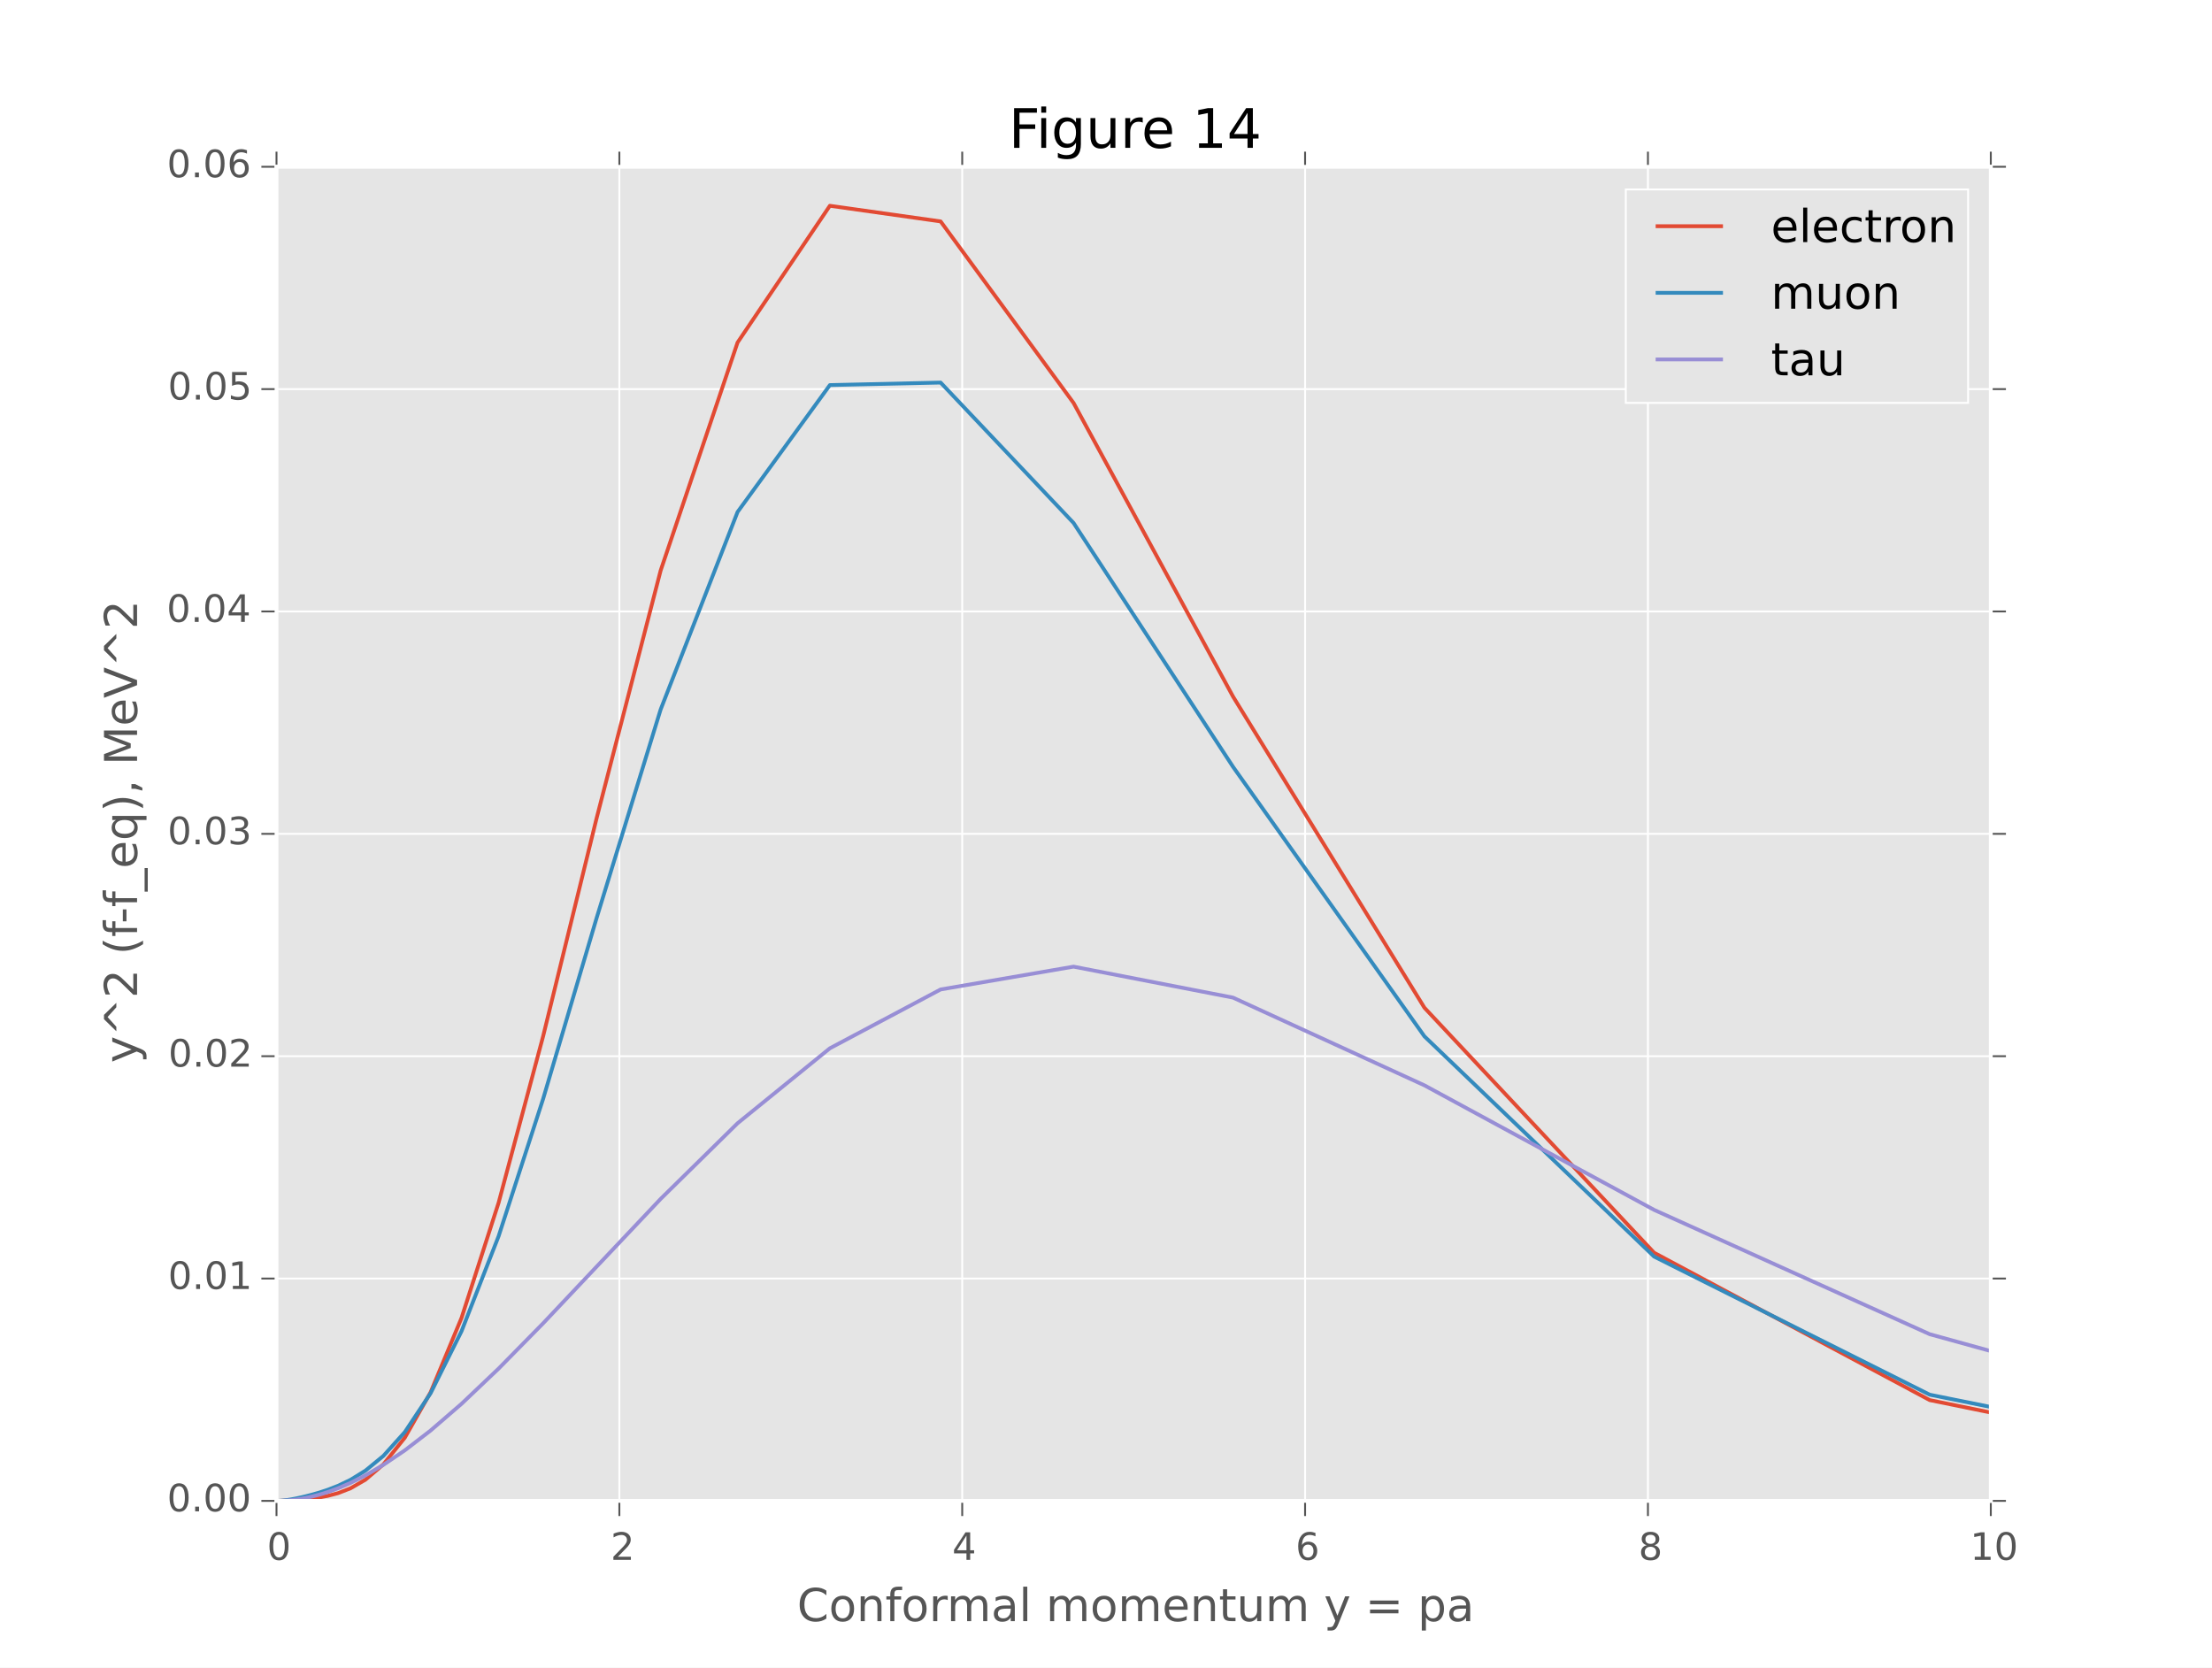
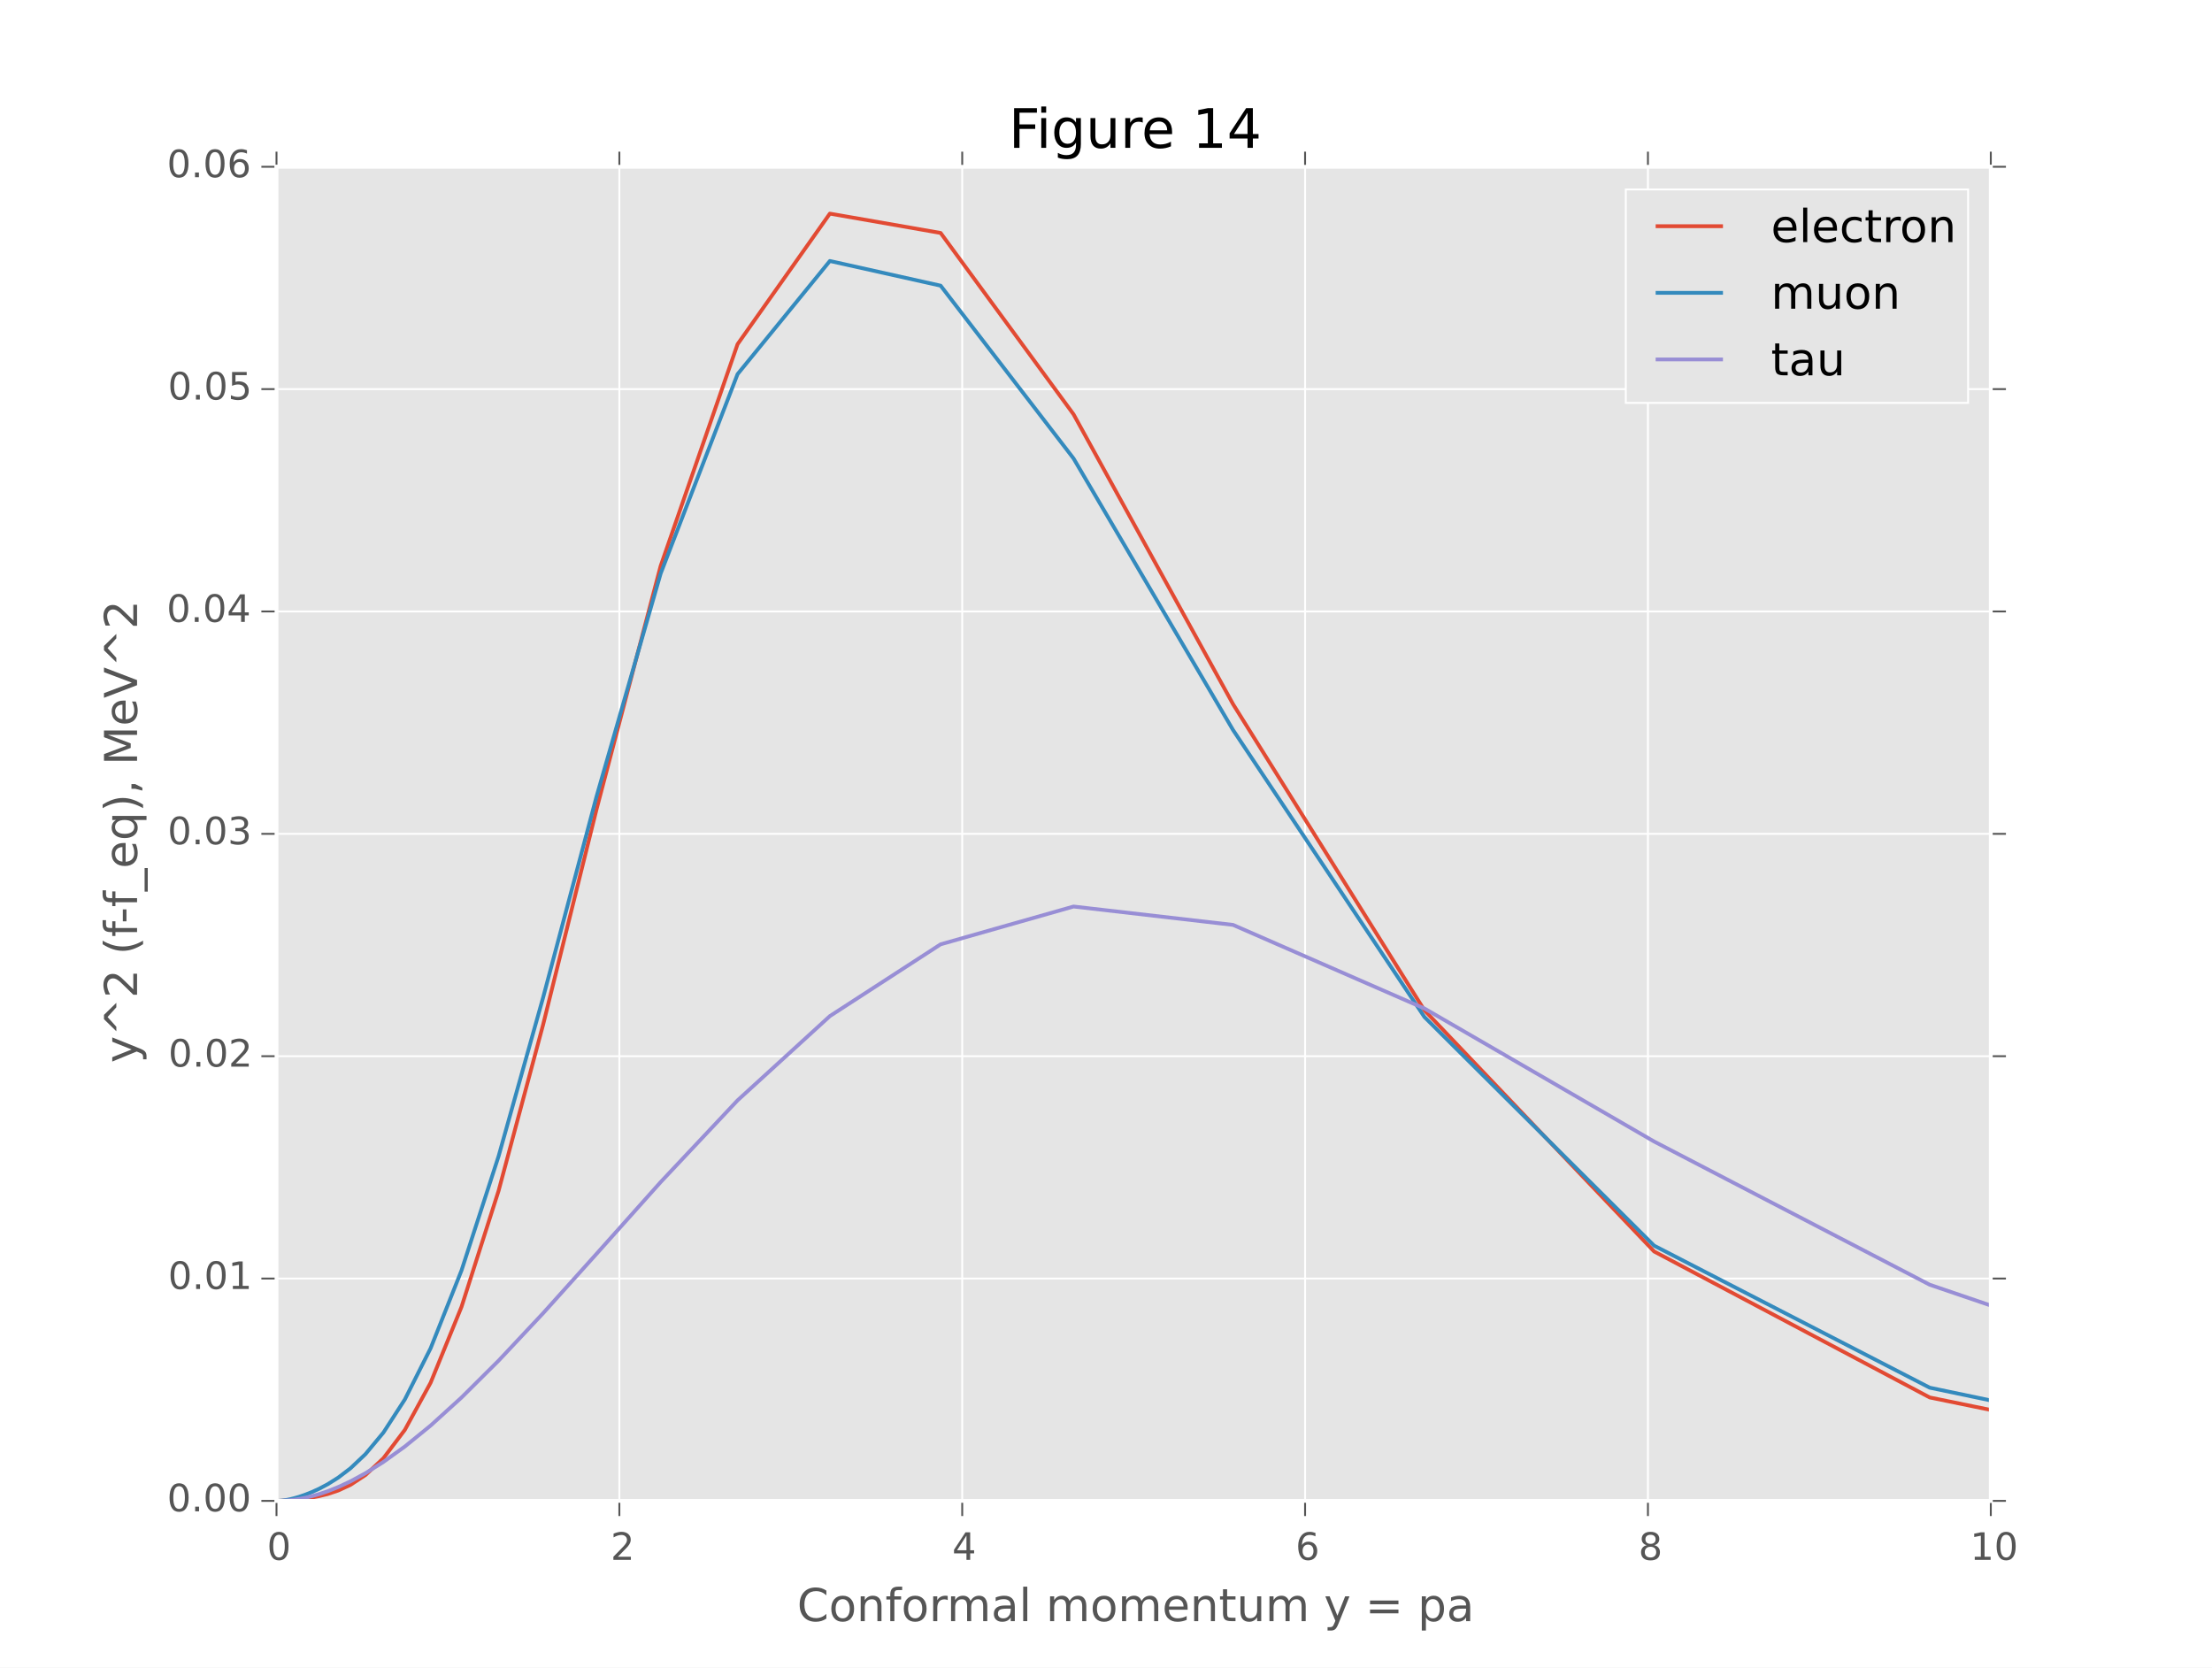
<svg xmlns="http://www.w3.org/2000/svg" xmlns:xlink="http://www.w3.org/1999/xlink" height="441pt" version="1.1" viewBox="0 0 585 441" width="585pt">
  <defs>
    <style type="text/css">
*{stroke-linecap:butt;stroke-linejoin:round;}
  </style>
  </defs>
  <g id="figure_1">
    <g id="patch_1">
      <path d=" M0 441 L585 441 L585 0 L0 0 z " style="fill:#ffffff;" />
    </g>
    <g id="axes_1">
      <g id="patch_2">
        <path d=" M73.125 396.9 L526.5 396.9 L526.5 44.1 L73.125 44.1 z " style="fill:#e5e5e5;" />
      </g>
      <g id="matplotlib.axis_1">
        <g id="xtick_1">
          <g id="line2d_1">
            <path clip-path="url(#p5873ec822d)" d=" M73.125 396.9 L73.125 44.1" style="fill:none;stroke:#ffffff;stroke-linecap:square;stroke-width:0.5;" />
          </g>
          <g id="line2d_2">
            <defs>
              <path d=" M0 0 L0 4" id="m64c3aef5f4" style="stroke:#555555;stroke-width:0.5;" />
            </defs>
            <g>
              <use style="fill:#555555;stroke:#555555;stroke-width:0.5;" x="73.125" xlink:href="#m64c3aef5f4" y="396.9" />
            </g>
          </g>
          <g id="line2d_3">
            <defs>
              <path d=" M0 0 L0 -4" id="m91191bb255" style="stroke:#555555;stroke-width:0.5;" />
            </defs>
            <g>
              <use style="fill:#555555;stroke:#555555;stroke-width:0.5;" x="73.125" xlink:href="#m91191bb255" y="44.1" />
            </g>
          </g>
          <g id="text_1">
            <defs>
              <path d=" M31.781 66.406 Q24.172 66.406 20.328 58.906 Q16.5 51.422 16.5 36.375 Q16.5 21.391 20.328 13.891 Q24.172 6.391 31.781 6.391 Q39.453 6.391 43.281 13.891 Q47.125 21.391 47.125 36.375 Q47.125 51.422 43.281 58.906 Q39.453 66.406 31.781 66.406 M31.781 74.219 Q44.047 74.219 50.516 64.516 Q56.984 54.828 56.984 36.375 Q56.984 17.969 50.516 8.266 Q44.047 -1.422 31.781 -1.422 Q19.531 -1.422 13.062 8.266 Q6.594 17.969 6.594 36.375 Q6.594 54.828 13.062 64.516 Q19.531 74.219 31.781 74.219" id="BitstreamVeraSans-Roman-30" />
            </defs>
            <g style="fill:#555555;" transform="translate(70.60547 412.4984)scale(0.1 -0.1)">
              <use xlink:href="#BitstreamVeraSans-Roman-30" />
            </g>
          </g>
        </g>
        <g id="xtick_2">
          <g id="line2d_4">
            <path clip-path="url(#p5873ec822d)" d=" M163.8 396.9 L163.8 44.1" style="fill:none;stroke:#ffffff;stroke-linecap:square;stroke-width:0.5;" />
          </g>
          <g id="line2d_5">
            <g>
              <use style="fill:#555555;stroke:#555555;stroke-width:0.5;" x="163.8" xlink:href="#m64c3aef5f4" y="396.9" />
            </g>
          </g>
          <g id="line2d_6">
            <g>
              <use style="fill:#555555;stroke:#555555;stroke-width:0.5;" x="163.8" xlink:href="#m91191bb255" y="44.1" />
            </g>
          </g>
          <g id="text_2">
            <defs>
              <path d=" M19.188 8.297 L53.609 8.297 L53.609 0 L7.328 0 L7.328 8.297 Q12.938 14.109 22.625 23.891 Q32.328 33.688 34.812 36.531 Q39.547 41.844 41.422 45.531 Q43.312 49.219 43.312 52.781 Q43.312 58.594 39.234 62.25 Q35.156 65.922 28.609 65.922 Q23.969 65.922 18.812 64.312 Q13.672 62.703 7.812 59.422 L7.812 69.391 Q13.766 71.781 18.938 73 Q24.125 74.219 28.422 74.219 Q39.75 74.219 46.484 68.547 Q53.219 62.891 53.219 53.422 Q53.219 48.922 51.531 44.891 Q49.859 40.875 45.406 35.406 Q44.188 33.984 37.641 27.219 Q31.109 20.453 19.188 8.297" id="BitstreamVeraSans-Roman-32" />
            </defs>
            <g style="fill:#555555;" transform="translate(161.4859 412.4984)scale(0.1 -0.1)">
              <use xlink:href="#BitstreamVeraSans-Roman-32" />
            </g>
          </g>
        </g>
        <g id="xtick_3">
          <g id="line2d_7">
            <path clip-path="url(#p5873ec822d)" d=" M254.475 396.9 L254.475 44.1" style="fill:none;stroke:#ffffff;stroke-linecap:square;stroke-width:0.5;" />
          </g>
          <g id="line2d_8">
            <g>
              <use style="fill:#555555;stroke:#555555;stroke-width:0.5;" x="254.475" xlink:href="#m64c3aef5f4" y="396.9" />
            </g>
          </g>
          <g id="line2d_9">
            <g>
              <use style="fill:#555555;stroke:#555555;stroke-width:0.5;" x="254.475" xlink:href="#m91191bb255" y="44.1" />
            </g>
          </g>
          <g id="text_3">
            <defs>
              <path d=" M37.797 64.312 L12.891 25.391 L37.797 25.391 z  M35.203 72.906 L47.609 72.906 L47.609 25.391 L58.016 25.391 L58.016 17.188 L47.609 17.188 L47.609 0 L37.797 0 L37.797 17.188 L4.891 17.188 L4.891 26.703 z " id="BitstreamVeraSans-Roman-34" />
            </defs>
            <g style="fill:#555555;" transform="translate(251.8187 412.4984)scale(0.1 -0.1)">
              <use xlink:href="#BitstreamVeraSans-Roman-34" />
            </g>
          </g>
        </g>
        <g id="xtick_4">
          <g id="line2d_10">
            <path clip-path="url(#p5873ec822d)" d=" M345.15 396.9 L345.15 44.1" style="fill:none;stroke:#ffffff;stroke-linecap:square;stroke-width:0.5;" />
          </g>
          <g id="line2d_11">
            <g>
              <use style="fill:#555555;stroke:#555555;stroke-width:0.5;" x="345.15" xlink:href="#m64c3aef5f4" y="396.9" />
            </g>
          </g>
          <g id="line2d_12">
            <g>
              <use style="fill:#555555;stroke:#555555;stroke-width:0.5;" x="345.15" xlink:href="#m91191bb255" y="44.1" />
            </g>
          </g>
          <g id="text_4">
            <defs>
              <path d=" M33.016 40.375 Q26.375 40.375 22.484 35.828 Q18.609 31.297 18.609 23.391 Q18.609 15.531 22.484 10.953 Q26.375 6.391 33.016 6.391 Q39.656 6.391 43.531 10.953 Q47.406 15.531 47.406 23.391 Q47.406 31.297 43.531 35.828 Q39.656 40.375 33.016 40.375 M52.594 71.297 L52.594 62.312 Q48.875 64.062 45.094 64.984 Q41.312 65.922 37.594 65.922 Q27.828 65.922 22.672 59.328 Q17.531 52.734 16.797 39.406 Q19.672 43.656 24.016 45.922 Q28.375 48.188 33.594 48.188 Q44.578 48.188 50.953 41.516 Q57.328 34.859 57.328 23.391 Q57.328 12.156 50.688 5.359 Q44.047 -1.422 33.016 -1.422 Q20.359 -1.422 13.672 8.266 Q6.984 17.969 6.984 36.375 Q6.984 53.656 15.188 63.938 Q23.391 74.219 37.203 74.219 Q40.922 74.219 44.703 73.484 Q48.484 72.75 52.594 71.297" id="BitstreamVeraSans-Roman-36" />
            </defs>
            <g style="fill:#555555;" transform="translate(342.6328 412.4984)scale(0.1 -0.1)">
              <use xlink:href="#BitstreamVeraSans-Roman-36" />
            </g>
          </g>
        </g>
        <g id="xtick_5">
          <g id="line2d_13">
            <path clip-path="url(#p5873ec822d)" d=" M435.825 396.9 L435.825 44.1" style="fill:none;stroke:#ffffff;stroke-linecap:square;stroke-width:0.5;" />
          </g>
          <g id="line2d_14">
            <g>
              <use style="fill:#555555;stroke:#555555;stroke-width:0.5;" x="435.825" xlink:href="#m64c3aef5f4" y="396.9" />
            </g>
          </g>
          <g id="line2d_15">
            <g>
              <use style="fill:#555555;stroke:#555555;stroke-width:0.5;" x="435.825" xlink:href="#m91191bb255" y="44.1" />
            </g>
          </g>
          <g id="text_5">
            <defs>
              <path d=" M31.781 34.625 Q24.75 34.625 20.719 30.859 Q16.703 27.094 16.703 20.516 Q16.703 13.922 20.719 10.156 Q24.75 6.391 31.781 6.391 Q38.812 6.391 42.859 10.172 Q46.922 13.969 46.922 20.516 Q46.922 27.094 42.891 30.859 Q38.875 34.625 31.781 34.625 M21.922 38.812 Q15.578 40.375 12.031 44.719 Q8.5 49.078 8.5 55.328 Q8.5 64.062 14.719 69.141 Q20.953 74.219 31.781 74.219 Q42.672 74.219 48.875 69.141 Q55.078 64.062 55.078 55.328 Q55.078 49.078 51.531 44.719 Q48 40.375 41.703 38.812 Q48.828 37.156 52.797 32.312 Q56.781 27.484 56.781 20.516 Q56.781 9.906 50.312 4.234 Q43.844 -1.422 31.781 -1.422 Q19.734 -1.422 13.25 4.234 Q6.781 9.906 6.781 20.516 Q6.781 27.484 10.781 32.312 Q14.797 37.156 21.922 38.812 M18.312 54.391 Q18.312 48.734 21.844 45.562 Q25.391 42.391 31.781 42.391 Q38.141 42.391 41.719 45.562 Q45.312 48.734 45.312 54.391 Q45.312 60.062 41.719 63.234 Q38.141 66.406 31.781 66.406 Q25.391 66.406 21.844 63.234 Q18.312 60.062 18.312 54.391" id="BitstreamVeraSans-Roman-38" />
            </defs>
            <g style="fill:#555555;" transform="translate(433.325 412.4984)scale(0.1 -0.1)">
              <use xlink:href="#BitstreamVeraSans-Roman-38" />
            </g>
          </g>
        </g>
        <g id="xtick_6">
          <g id="line2d_16">
            <path clip-path="url(#p5873ec822d)" d=" M526.5 396.9 L526.5 44.1" style="fill:none;stroke:#ffffff;stroke-linecap:square;stroke-width:0.5;" />
          </g>
          <g id="line2d_17">
            <g>
              <use style="fill:#555555;stroke:#555555;stroke-width:0.5;" x="526.5" xlink:href="#m64c3aef5f4" y="396.9" />
            </g>
          </g>
          <g id="line2d_18">
            <g>
              <use style="fill:#555555;stroke:#555555;stroke-width:0.5;" x="526.5" xlink:href="#m91191bb255" y="44.1" />
            </g>
          </g>
          <g id="text_6">
            <defs>
              <path d=" M12.406 8.297 L28.516 8.297 L28.516 63.922 L10.984 60.406 L10.984 69.391 L28.422 72.906 L38.281 72.906 L38.281 8.297 L54.391 8.297 L54.391 0 L12.406 0 z " id="BitstreamVeraSans-Roman-31" />
            </defs>
            <g style="fill:#555555;" transform="translate(521.0187 412.4984)scale(0.1 -0.1)">
              <use xlink:href="#BitstreamVeraSans-Roman-31" />
              <use x="63.623" xlink:href="#BitstreamVeraSans-Roman-30" />
            </g>
          </g>
        </g>
        <g id="text_7">
          <defs>
            <path id="BitstreamVeraSans-Roman-20" />
            <path d=" M8.5 21.578 L8.5 54.688 L17.484 54.688 L17.484 21.922 Q17.484 14.156 20.5 10.266 Q23.531 6.391 29.594 6.391 Q36.859 6.391 41.078 11.031 Q45.312 15.672 45.312 23.688 L45.312 54.688 L54.297 54.688 L54.297 0 L45.312 0 L45.312 8.406 Q42.047 3.422 37.719 1 Q33.406 -1.422 27.688 -1.422 Q18.266 -1.422 13.375 4.438 Q8.5 10.297 8.5 21.578" id="BitstreamVeraSans-Roman-75" />
            <path d=" M54.891 33.016 L54.891 0 L45.906 0 L45.906 32.719 Q45.906 40.484 42.875 44.328 Q39.844 48.188 33.797 48.188 Q26.516 48.188 22.312 43.547 Q18.109 38.922 18.109 30.906 L18.109 0 L9.078 0 L9.078 54.688 L18.109 54.688 L18.109 46.188 Q21.344 51.125 25.703 53.562 Q30.078 56 35.797 56 Q45.219 56 50.047 50.172 Q54.891 44.344 54.891 33.016" id="BitstreamVeraSans-Roman-6e" />
            <path d=" M52 44.188 Q55.375 50.25 60.062 53.125 Q64.75 56 71.094 56 Q79.641 56 84.281 50.016 Q88.922 44.047 88.922 33.016 L88.922 0 L79.891 0 L79.891 32.719 Q79.891 40.578 77.094 44.375 Q74.312 48.188 68.609 48.188 Q61.625 48.188 57.562 43.547 Q53.516 38.922 53.516 30.906 L53.516 0 L44.484 0 L44.484 32.719 Q44.484 40.625 41.703 44.406 Q38.922 48.188 33.109 48.188 Q26.219 48.188 22.156 43.531 Q18.109 38.875 18.109 30.906 L18.109 0 L9.078 0 L9.078 54.688 L18.109 54.688 L18.109 46.188 Q21.188 51.219 25.484 53.609 Q29.781 56 35.688 56 Q41.656 56 45.828 52.969 Q50 49.953 52 44.188" id="BitstreamVeraSans-Roman-6d" />
            <path d=" M30.609 48.391 Q23.391 48.391 19.188 42.75 Q14.984 37.109 14.984 27.297 Q14.984 17.484 19.156 11.844 Q23.344 6.203 30.609 6.203 Q37.797 6.203 41.984 11.859 Q46.188 17.531 46.188 27.297 Q46.188 37.016 41.984 42.703 Q37.797 48.391 30.609 48.391 M30.609 56 Q42.328 56 49.016 48.375 Q55.719 40.766 55.719 27.297 Q55.719 13.875 49.016 6.219 Q42.328 -1.422 30.609 -1.422 Q18.844 -1.422 12.172 6.219 Q5.516 13.875 5.516 27.297 Q5.516 40.766 12.172 48.375 Q18.844 56 30.609 56" id="BitstreamVeraSans-Roman-6f" />
            <path d=" M9.422 75.984 L18.406 75.984 L18.406 0 L9.422 0 z " id="BitstreamVeraSans-Roman-6c" />
            <path d=" M64.406 67.281 L64.406 56.891 Q59.422 61.531 53.781 63.812 Q48.141 66.109 41.797 66.109 Q29.297 66.109 22.656 58.469 Q16.016 50.828 16.016 36.375 Q16.016 21.969 22.656 14.328 Q29.297 6.688 41.797 6.688 Q48.141 6.688 53.781 8.984 Q59.422 11.281 64.406 15.922 L64.406 5.609 Q59.234 2.094 53.438 0.328 Q47.656 -1.422 41.219 -1.422 Q24.656 -1.422 15.125 8.703 Q5.609 18.844 5.609 36.375 Q5.609 53.953 15.125 64.078 Q24.656 74.219 41.219 74.219 Q47.75 74.219 53.531 72.484 Q59.328 70.75 64.406 67.281" id="BitstreamVeraSans-Roman-43" />
            <path d=" M10.594 45.406 L73.188 45.406 L73.188 37.203 L10.594 37.203 z  M10.594 25.484 L73.188 25.484 L73.188 17.188 L10.594 17.188 z " id="BitstreamVeraSans-Roman-3d" />
            <path d=" M32.172 -5.078 Q28.375 -14.844 24.75 -17.812 Q21.141 -20.797 15.094 -20.797 L7.906 -20.797 L7.906 -13.281 L13.188 -13.281 Q16.891 -13.281 18.938 -11.516 Q21 -9.766 23.484 -3.219 L25.094 0.875 L2.984 54.688 L12.5 54.688 L29.594 11.922 L46.688 54.688 L56.203 54.688 z " id="BitstreamVeraSans-Roman-79" />
            <path d=" M56.203 29.594 L56.203 25.203 L14.891 25.203 Q15.484 15.922 20.484 11.062 Q25.484 6.203 34.422 6.203 Q39.594 6.203 44.453 7.469 Q49.312 8.734 54.109 11.281 L54.109 2.781 Q49.266 0.734 44.188 -0.344 Q39.109 -1.422 33.891 -1.422 Q20.797 -1.422 13.156 6.188 Q5.516 13.812 5.516 26.812 Q5.516 40.234 12.766 48.109 Q20.016 56 32.328 56 Q43.359 56 49.781 48.891 Q56.203 41.797 56.203 29.594 M47.219 32.234 Q47.125 39.594 43.094 43.984 Q39.062 48.391 32.422 48.391 Q24.906 48.391 20.391 44.141 Q15.875 39.891 15.188 32.172 z " id="BitstreamVeraSans-Roman-65" />
            <path d=" M34.281 27.484 Q23.391 27.484 19.188 25 Q14.984 22.516 14.984 16.5 Q14.984 11.719 18.141 8.906 Q21.297 6.109 26.703 6.109 Q34.188 6.109 38.703 11.406 Q43.219 16.703 43.219 25.484 L43.219 27.484 z  M52.203 31.203 L52.203 0 L43.219 0 L43.219 8.297 Q40.141 3.328 35.547 0.953 Q30.953 -1.422 24.312 -1.422 Q15.922 -1.422 10.953 3.297 Q6 8.016 6 15.922 Q6 25.141 12.172 29.828 Q18.359 34.516 30.609 34.516 L43.219 34.516 L43.219 35.406 Q43.219 41.609 39.141 45 Q35.062 48.391 27.688 48.391 Q23 48.391 18.547 47.266 Q14.109 46.141 10.016 43.891 L10.016 52.203 Q14.938 54.109 19.578 55.047 Q24.219 56 28.609 56 Q40.484 56 46.344 49.844 Q52.203 43.703 52.203 31.203" id="BitstreamVeraSans-Roman-61" />
            <path d=" M37.109 75.984 L37.109 68.5 L28.516 68.5 Q23.688 68.5 21.797 66.547 Q19.922 64.594 19.922 59.516 L19.922 54.688 L34.719 54.688 L34.719 47.703 L19.922 47.703 L19.922 0 L10.891 0 L10.891 47.703 L2.297 47.703 L2.297 54.688 L10.891 54.688 L10.891 58.5 Q10.891 67.625 15.141 71.797 Q19.391 75.984 28.609 75.984 z " id="BitstreamVeraSans-Roman-66" />
            <path d=" M41.109 46.297 Q39.594 47.172 37.812 47.578 Q36.031 48 33.891 48 Q26.266 48 22.188 43.047 Q18.109 38.094 18.109 28.812 L18.109 0 L9.078 0 L9.078 54.688 L18.109 54.688 L18.109 46.188 Q20.953 51.172 25.484 53.578 Q30.031 56 36.531 56 Q37.453 56 38.578 55.875 Q39.703 55.766 41.062 55.516 z " id="BitstreamVeraSans-Roman-72" />
            <path d=" M18.312 70.219 L18.312 54.688 L36.812 54.688 L36.812 47.703 L18.312 47.703 L18.312 18.016 Q18.312 11.328 20.141 9.422 Q21.969 7.516 27.594 7.516 L36.812 7.516 L36.812 0 L27.594 0 Q17.188 0 13.234 3.875 Q9.281 7.766 9.281 18.016 L9.281 47.703 L2.688 47.703 L2.688 54.688 L9.281 54.688 L9.281 70.219 z " id="BitstreamVeraSans-Roman-74" />
            <path d=" M18.109 8.203 L18.109 -20.797 L9.078 -20.797 L9.078 54.688 L18.109 54.688 L18.109 46.391 Q20.953 51.266 25.266 53.625 Q29.594 56 35.594 56 Q45.562 56 51.781 48.094 Q58.016 40.188 58.016 27.297 Q58.016 14.406 51.781 6.484 Q45.562 -1.422 35.594 -1.422 Q29.594 -1.422 25.266 0.953 Q20.953 3.328 18.109 8.203 M48.688 27.297 Q48.688 37.203 44.609 42.844 Q40.531 48.484 33.406 48.484 Q26.266 48.484 22.188 42.844 Q18.109 37.203 18.109 27.297 Q18.109 17.391 22.188 11.75 Q26.266 6.109 33.406 6.109 Q40.531 6.109 44.609 11.75 Q48.688 17.391 48.688 27.297" id="BitstreamVeraSans-Roman-70" />
          </defs>
          <g style="fill:#555555;" transform="translate(210.8147 428.6963)scale(0.12 -0.12)">
            <use xlink:href="#BitstreamVeraSans-Roman-43" />
            <use x="69.824" xlink:href="#BitstreamVeraSans-Roman-6f" />
            <use x="131.006" xlink:href="#BitstreamVeraSans-Roman-6e" />
            <use x="194.385" xlink:href="#BitstreamVeraSans-Roman-66" />
            <use x="229.59" xlink:href="#BitstreamVeraSans-Roman-6f" />
            <use x="290.771" xlink:href="#BitstreamVeraSans-Roman-72" />
            <use x="330.135" xlink:href="#BitstreamVeraSans-Roman-6d" />
            <use x="427.547" xlink:href="#BitstreamVeraSans-Roman-61" />
            <use x="488.826" xlink:href="#BitstreamVeraSans-Roman-6c" />
            <use x="516.609" xlink:href="#BitstreamVeraSans-Roman-20" />
            <use x="548.396" xlink:href="#BitstreamVeraSans-Roman-6d" />
            <use x="645.809" xlink:href="#BitstreamVeraSans-Roman-6f" />
            <use x="706.99" xlink:href="#BitstreamVeraSans-Roman-6d" />
            <use x="804.402" xlink:href="#BitstreamVeraSans-Roman-65" />
            <use x="865.926" xlink:href="#BitstreamVeraSans-Roman-6e" />
            <use x="929.305" xlink:href="#BitstreamVeraSans-Roman-74" />
            <use x="968.514" xlink:href="#BitstreamVeraSans-Roman-75" />
            <use x="1031.893" xlink:href="#BitstreamVeraSans-Roman-6d" />
            <use x="1129.305" xlink:href="#BitstreamVeraSans-Roman-20" />
            <use x="1161.092" xlink:href="#BitstreamVeraSans-Roman-79" />
            <use x="1220.271" xlink:href="#BitstreamVeraSans-Roman-20" />
            <use x="1252.059" xlink:href="#BitstreamVeraSans-Roman-3d" />
            <use x="1335.848" xlink:href="#BitstreamVeraSans-Roman-20" />
            <use x="1367.635" xlink:href="#BitstreamVeraSans-Roman-70" />
            <use x="1431.111" xlink:href="#BitstreamVeraSans-Roman-61" />
          </g>
        </g>
      </g>
      <g id="matplotlib.axis_2">
        <g id="ytick_1">
          <g id="line2d_19">
            <path clip-path="url(#p5873ec822d)" d=" M73.125 396.9 L526.5 396.9" style="fill:none;stroke:#ffffff;stroke-linecap:square;stroke-width:0.5;" />
          </g>
          <g id="line2d_20">
            <defs>
              <path d=" M0 0 L-4 0" id="mf591f037a3" style="stroke:#555555;stroke-width:0.5;" />
            </defs>
            <g>
              <use style="fill:#555555;stroke:#555555;stroke-width:0.5;" x="73.125" xlink:href="#mf591f037a3" y="396.9" />
            </g>
          </g>
          <g id="line2d_21">
            <defs>
              <path d=" M0 0 L4 0" id="m9430d3eee0" style="stroke:#555555;stroke-width:0.5;" />
            </defs>
            <g>
              <use style="fill:#555555;stroke:#555555;stroke-width:0.5;" x="526.5" xlink:href="#m9430d3eee0" y="396.9" />
            </g>
          </g>
          <g id="text_8">
            <defs>
              <path d=" M10.688 12.406 L21 12.406 L21 0 L10.688 0 z " id="BitstreamVeraSans-Roman-2e" />
            </defs>
            <g style="fill:#555555;" transform="translate(44.18281 399.6594)scale(0.1 -0.1)">
              <use xlink:href="#BitstreamVeraSans-Roman-30" />
              <use x="63.623" xlink:href="#BitstreamVeraSans-Roman-2e" />
              <use x="95.41" xlink:href="#BitstreamVeraSans-Roman-30" />
              <use x="159.033" xlink:href="#BitstreamVeraSans-Roman-30" />
            </g>
          </g>
        </g>
        <g id="ytick_2">
          <g id="line2d_22">
            <path clip-path="url(#p5873ec822d)" d=" M73.125 338.1 L526.5 338.1" style="fill:none;stroke:#ffffff;stroke-linecap:square;stroke-width:0.5;" />
          </g>
          <g id="line2d_23">
            <g>
              <use style="fill:#555555;stroke:#555555;stroke-width:0.5;" x="73.125" xlink:href="#mf591f037a3" y="338.1" />
            </g>
          </g>
          <g id="line2d_24">
            <g>
              <use style="fill:#555555;stroke:#555555;stroke-width:0.5;" x="526.5" xlink:href="#m9430d3eee0" y="338.1" />
            </g>
          </g>
          <g id="text_9">
            <g style="fill:#555555;" transform="translate(44.44219 340.8594)scale(0.1 -0.1)">
              <use xlink:href="#BitstreamVeraSans-Roman-30" />
              <use x="63.623" xlink:href="#BitstreamVeraSans-Roman-2e" />
              <use x="95.41" xlink:href="#BitstreamVeraSans-Roman-30" />
              <use x="159.033" xlink:href="#BitstreamVeraSans-Roman-31" />
            </g>
          </g>
        </g>
        <g id="ytick_3">
          <g id="line2d_25">
            <path clip-path="url(#p5873ec822d)" d=" M73.125 279.3 L526.5 279.3" style="fill:none;stroke:#ffffff;stroke-linecap:square;stroke-width:0.5;" />
          </g>
          <g id="line2d_26">
            <g>
              <use style="fill:#555555;stroke:#555555;stroke-width:0.5;" x="73.125" xlink:href="#mf591f037a3" y="279.3" />
            </g>
          </g>
          <g id="line2d_27">
            <g>
              <use style="fill:#555555;stroke:#555555;stroke-width:0.5;" x="526.5" xlink:href="#m9430d3eee0" y="279.3" />
            </g>
          </g>
          <g id="text_10">
            <g style="fill:#555555;" transform="translate(44.52031 282.0594)scale(0.1 -0.1)">
              <use xlink:href="#BitstreamVeraSans-Roman-30" />
              <use x="63.623" xlink:href="#BitstreamVeraSans-Roman-2e" />
              <use x="95.41" xlink:href="#BitstreamVeraSans-Roman-30" />
              <use x="159.033" xlink:href="#BitstreamVeraSans-Roman-32" />
            </g>
          </g>
        </g>
        <g id="ytick_4">
          <g id="line2d_28">
            <path clip-path="url(#p5873ec822d)" d=" M73.125 220.5 L526.5 220.5" style="fill:none;stroke:#ffffff;stroke-linecap:square;stroke-width:0.5;" />
          </g>
          <g id="line2d_29">
            <g>
              <use style="fill:#555555;stroke:#555555;stroke-width:0.5;" x="73.125" xlink:href="#mf591f037a3" y="220.5" />
            </g>
          </g>
          <g id="line2d_30">
            <g>
              <use style="fill:#555555;stroke:#555555;stroke-width:0.5;" x="526.5" xlink:href="#m9430d3eee0" y="220.5" />
            </g>
          </g>
          <g id="text_11">
            <defs>
              <path d=" M40.578 39.312 Q47.656 37.797 51.625 33 Q55.609 28.219 55.609 21.188 Q55.609 10.406 48.188 4.484 Q40.766 -1.422 27.094 -1.422 Q22.516 -1.422 17.656 -0.516 Q12.797 0.391 7.625 2.203 L7.625 11.719 Q11.719 9.328 16.594 8.109 Q21.484 6.891 26.812 6.891 Q36.078 6.891 40.938 10.547 Q45.797 14.203 45.797 21.188 Q45.797 27.641 41.281 31.266 Q36.766 34.906 28.719 34.906 L20.219 34.906 L20.219 43.016 L29.109 43.016 Q36.375 43.016 40.234 45.922 Q44.094 48.828 44.094 54.297 Q44.094 59.906 40.109 62.906 Q36.141 65.922 28.719 65.922 Q24.656 65.922 20.016 65.031 Q15.375 64.156 9.812 62.312 L9.812 71.094 Q15.438 72.656 20.344 73.438 Q25.25 74.219 29.594 74.219 Q40.828 74.219 47.359 69.109 Q53.906 64.016 53.906 55.328 Q53.906 49.266 50.438 45.094 Q46.969 40.922 40.578 39.312" id="BitstreamVeraSans-Roman-33" />
            </defs>
            <g style="fill:#555555;" transform="translate(44.32031 223.2594)scale(0.1 -0.1)">
              <use xlink:href="#BitstreamVeraSans-Roman-30" />
              <use x="63.623" xlink:href="#BitstreamVeraSans-Roman-2e" />
              <use x="95.41" xlink:href="#BitstreamVeraSans-Roman-30" />
              <use x="159.033" xlink:href="#BitstreamVeraSans-Roman-33" />
            </g>
          </g>
        </g>
        <g id="ytick_5">
          <g id="line2d_31">
            <path clip-path="url(#p5873ec822d)" d=" M73.125 161.7 L526.5 161.7" style="fill:none;stroke:#ffffff;stroke-linecap:square;stroke-width:0.5;" />
          </g>
          <g id="line2d_32">
            <g>
              <use style="fill:#555555;stroke:#555555;stroke-width:0.5;" x="73.125" xlink:href="#mf591f037a3" y="161.7" />
            </g>
          </g>
          <g id="line2d_33">
            <g>
              <use style="fill:#555555;stroke:#555555;stroke-width:0.5;" x="526.5" xlink:href="#m9430d3eee0" y="161.7" />
            </g>
          </g>
          <g id="text_12">
            <g style="fill:#555555;" transform="translate(44.07969 164.4594)scale(0.1 -0.1)">
              <use xlink:href="#BitstreamVeraSans-Roman-30" />
              <use x="63.623" xlink:href="#BitstreamVeraSans-Roman-2e" />
              <use x="95.41" xlink:href="#BitstreamVeraSans-Roman-30" />
              <use x="159.033" xlink:href="#BitstreamVeraSans-Roman-34" />
            </g>
          </g>
        </g>
        <g id="ytick_6">
          <g id="line2d_34">
            <path clip-path="url(#p5873ec822d)" d=" M73.125 102.9 L526.5 102.9" style="fill:none;stroke:#ffffff;stroke-linecap:square;stroke-width:0.5;" />
          </g>
          <g id="line2d_35">
            <g>
              <use style="fill:#555555;stroke:#555555;stroke-width:0.5;" x="73.125" xlink:href="#mf591f037a3" y="102.9" />
            </g>
          </g>
          <g id="line2d_36">
            <g>
              <use style="fill:#555555;stroke:#555555;stroke-width:0.5;" x="526.5" xlink:href="#m9430d3eee0" y="102.9" />
            </g>
          </g>
          <g id="text_13">
            <defs>
              <path d=" M10.797 72.906 L49.516 72.906 L49.516 64.594 L19.828 64.594 L19.828 46.734 Q21.969 47.469 24.109 47.828 Q26.266 48.188 28.422 48.188 Q40.625 48.188 47.75 41.5 Q54.891 34.812 54.891 23.391 Q54.891 11.625 47.562 5.094 Q40.234 -1.422 26.906 -1.422 Q22.312 -1.422 17.547 -0.641 Q12.797 0.141 7.719 1.703 L7.719 11.625 Q12.109 9.234 16.797 8.062 Q21.484 6.891 26.703 6.891 Q35.156 6.891 40.078 11.328 Q45.016 15.766 45.016 23.391 Q45.016 31 40.078 35.438 Q35.156 39.891 26.703 39.891 Q22.75 39.891 18.812 39.016 Q14.891 38.141 10.797 36.281 z " id="BitstreamVeraSans-Roman-35" />
            </defs>
            <g style="fill:#555555;" transform="translate(44.39219 105.6594)scale(0.1 -0.1)">
              <use xlink:href="#BitstreamVeraSans-Roman-30" />
              <use x="63.623" xlink:href="#BitstreamVeraSans-Roman-2e" />
              <use x="95.41" xlink:href="#BitstreamVeraSans-Roman-30" />
              <use x="159.033" xlink:href="#BitstreamVeraSans-Roman-35" />
            </g>
          </g>
        </g>
        <g id="ytick_7">
          <g id="line2d_37">
            <path clip-path="url(#p5873ec822d)" d=" M73.125 44.1 L526.5 44.1" style="fill:none;stroke:#ffffff;stroke-linecap:square;stroke-width:0.5;" />
          </g>
          <g id="line2d_38">
            <g>
              <use style="fill:#555555;stroke:#555555;stroke-width:0.5;" x="73.125" xlink:href="#mf591f037a3" y="44.1" />
            </g>
          </g>
          <g id="line2d_39">
            <g>
              <use style="fill:#555555;stroke:#555555;stroke-width:0.5;" x="526.5" xlink:href="#m9430d3eee0" y="44.1" />
            </g>
          </g>
          <g id="text_14">
            <g style="fill:#555555;" transform="translate(44.14844 46.85938)scale(0.1 -0.1)">
              <use xlink:href="#BitstreamVeraSans-Roman-30" />
              <use x="63.623" xlink:href="#BitstreamVeraSans-Roman-2e" />
              <use x="95.41" xlink:href="#BitstreamVeraSans-Roman-30" />
              <use x="159.033" xlink:href="#BitstreamVeraSans-Roman-36" />
            </g>
          </g>
        </g>
        <g id="text_15">
          <defs>
            <path d=" M9.812 72.906 L24.516 72.906 L43.109 23.297 L61.812 72.906 L76.516 72.906 L76.516 0 L66.891 0 L66.891 64.016 L48.094 14.016 L38.188 14.016 L19.391 64.016 L19.391 0 L9.812 0 z " id="BitstreamVeraSans-Roman-4d" />
            <path d=" M46.688 72.906 L73.188 45.703 L63.375 45.703 L41.891 64.984 L20.406 45.703 L10.594 45.703 L37.109 72.906 z " id="BitstreamVeraSans-Roman-5e" />
            <path d=" M50.984 -16.609 L50.984 -23.578 L-0.984 -23.578 L-0.984 -16.609 z " id="BitstreamVeraSans-Roman-5f" />
            <path d=" M8.016 75.875 L15.828 75.875 Q23.141 64.359 26.781 53.312 Q30.422 42.281 30.422 31.391 Q30.422 20.453 26.781 9.375 Q23.141 -1.703 15.828 -13.188 L8.016 -13.188 Q14.5 -2 17.703 9.062 Q20.906 20.125 20.906 31.391 Q20.906 42.672 17.703 53.656 Q14.5 64.656 8.016 75.875" id="BitstreamVeraSans-Roman-29" />
            <path d=" M31 75.875 Q24.469 64.656 21.281 53.656 Q18.109 42.672 18.109 31.391 Q18.109 20.125 21.312 9.062 Q24.516 -2 31 -13.188 L23.188 -13.188 Q15.875 -1.703 12.234 9.375 Q8.594 20.453 8.594 31.391 Q8.594 42.281 12.203 53.312 Q15.828 64.359 23.188 75.875 z " id="BitstreamVeraSans-Roman-28" />
            <path d=" M11.719 12.406 L22.016 12.406 L22.016 4 L14.016 -11.625 L7.719 -11.625 L11.719 4 z " id="BitstreamVeraSans-Roman-2c" />
            <path d=" M4.891 31.391 L31.203 31.391 L31.203 23.391 L4.891 23.391 z " id="BitstreamVeraSans-Roman-2d" />
            <path d=" M28.609 0 L0.781 72.906 L11.078 72.906 L34.188 11.531 L57.328 72.906 L67.578 72.906 L39.797 0 z " id="BitstreamVeraSans-Roman-56" />
            <path d=" M14.797 27.297 Q14.797 17.391 18.875 11.75 Q22.953 6.109 30.078 6.109 Q37.203 6.109 41.297 11.75 Q45.406 17.391 45.406 27.297 Q45.406 37.203 41.297 42.844 Q37.203 48.484 30.078 48.484 Q22.953 48.484 18.875 42.844 Q14.797 37.203 14.797 27.297 M45.406 8.203 Q42.578 3.328 38.25 0.953 Q33.938 -1.422 27.875 -1.422 Q17.969 -1.422 11.734 6.484 Q5.516 14.406 5.516 27.297 Q5.516 40.188 11.734 48.094 Q17.969 56 27.875 56 Q33.938 56 38.25 53.625 Q42.578 51.266 45.406 46.391 L45.406 54.688 L54.391 54.688 L54.391 -20.797 L45.406 -20.797 z " id="BitstreamVeraSans-Roman-71" />
          </defs>
          <g style="fill:#555555;" transform="translate(36.25031 281.0766)rotate(-90.0)scale(0.12 -0.12)">
            <use xlink:href="#BitstreamVeraSans-Roman-79" />
            <use x="59.18" xlink:href="#BitstreamVeraSans-Roman-5e" />
            <use x="142.969" xlink:href="#BitstreamVeraSans-Roman-32" />
            <use x="206.592" xlink:href="#BitstreamVeraSans-Roman-20" />
            <use x="238.379" xlink:href="#BitstreamVeraSans-Roman-28" />
            <use x="277.393" xlink:href="#BitstreamVeraSans-Roman-66" />
            <use x="307.098" xlink:href="#BitstreamVeraSans-Roman-2d" />
            <use x="343.182" xlink:href="#BitstreamVeraSans-Roman-66" />
            <use x="378.387" xlink:href="#BitstreamVeraSans-Roman-5f" />
            <use x="428.387" xlink:href="#BitstreamVeraSans-Roman-65" />
            <use x="489.91" xlink:href="#BitstreamVeraSans-Roman-71" />
            <use x="553.387" xlink:href="#BitstreamVeraSans-Roman-29" />
            <use x="592.4" xlink:href="#BitstreamVeraSans-Roman-2c" />
            <use x="624.188" xlink:href="#BitstreamVeraSans-Roman-20" />
            <use x="655.975" xlink:href="#BitstreamVeraSans-Roman-4d" />
            <use x="742.254" xlink:href="#BitstreamVeraSans-Roman-65" />
            <use x="803.777" xlink:href="#BitstreamVeraSans-Roman-56" />
            <use x="872.186" xlink:href="#BitstreamVeraSans-Roman-5e" />
            <use x="955.975" xlink:href="#BitstreamVeraSans-Roman-32" />
          </g>
        </g>
      </g>
      <g id="line2d_40">
-         <path clip-path="url(#p5873ec822d)" d=" M73.125 396.9 L73.149 396.9 L73.178 396.9 L73.212 396.9 L73.253 396.9 L73.303 396.9 L73.362 396.899 L73.434 396.898 L73.52 396.897 L73.622 396.896 L73.746 396.893 L73.894 396.889 L74.072 396.884 L74.285 396.876 L74.541 396.865 L74.848 396.851 L75.216 396.833 L75.659 396.808 L76.189 396.777 L76.826 396.737 L77.59 396.686 L78.507 396.621 L79.607 396.535 L80.927 396.418 L82.512 396.25 L84.413 395.992 L86.695 395.569 L89.432 394.843 L92.718 393.564 L96.66 391.285 L101.391 387.24 L107.068 380.178 L113.881 368.171 L122.056 348.519 L131.866 318.048 L143.638 274.027 L157.765 216.444 L174.717 150.883 L195.059 90.579 L219.47 54.416 L248.763 58.549 L283.914 106.551 L326.096 184.201 L376.714 266.487 L437.456 331.279 L510.346 370.248 L586 385.675" style="fill:none;stroke:#e24a33;stroke-linecap:square;" />
+         <path clip-path="url(#p5873ec822d)" d=" M73.125 396.9 L73.149 396.9 L73.178 396.9 L73.212 396.9 L73.253 396.9 L73.303 396.9 L73.362 396.899 L73.434 396.898 L73.52 396.897 L73.622 396.895 L73.746 396.892 L73.894 396.888 L74.072 396.882 L74.285 396.873 L74.541 396.861 L74.848 396.844 L75.216 396.821 L75.659 396.791 L76.189 396.751 L76.826 396.698 L77.59 396.628 L78.507 396.536 L79.607 396.412 L80.927 396.241 L82.512 395.999 L84.413 395.637 L86.695 395.075 L89.432 394.163 L92.718 392.64 L96.66 390.052 L101.391 385.626 L107.068 378.126 L113.881 365.655 L122.056 345.589 L131.866 314.875 L143.638 270.957 L157.765 214.007 L174.717 149.675 L195.059 91.025 L219.47 56.492 L248.763 61.603 L283.914 109.553 L326.096 186.203 L376.714 267.164 L437.456 330.943 L510.346 369.547 L586 385.063" style="fill:none;stroke:#e24a33;stroke-linecap:square;" />
      </g>
      <g id="line2d_41">
-         <path clip-path="url(#p5873ec822d)" d=" M73.125 396.9 L73.149 396.9 L73.178 396.9 L73.212 396.9 L73.253 396.9 L73.303 396.899 L73.362 396.899 L73.434 396.898 L73.52 396.896 L73.622 396.893 L73.746 396.889 L73.894 396.882 L74.072 396.872 L74.285 396.857 L74.541 396.835 L74.848 396.805 L75.216 396.763 L75.659 396.706 L76.189 396.628 L76.826 396.524 L77.59 396.385 L78.507 396.204 L79.607 395.966 L80.927 395.656 L82.512 395.247 L84.413 394.702 L86.695 393.954 L89.432 392.891 L92.718 391.317 L96.66 388.884 L101.391 385.002 L107.068 378.691 L113.881 368.425 L122.056 352.038 L131.866 326.9 L143.638 290.596 L157.765 242.817 L174.717 187.624 L195.059 135.395 L219.47 101.833 L248.763 101.167 L283.914 138.284 L326.096 202.778 L376.714 274.057 L437.456 332.295 L510.346 368.814 L586 384.073" style="fill:none;stroke:#348abd;stroke-linecap:square;" />
+         <path clip-path="url(#p5873ec822d)" d=" M73.125 396.9 L73.149 396.9 L73.178 396.9 L73.212 396.9 L73.253 396.9 L73.303 396.899 L73.362 396.899 L73.434 396.898 L73.52 396.896 L73.622 396.892 L73.746 396.887 L73.894 396.879 L74.072 396.867 L74.285 396.85 L74.541 396.824 L74.848 396.788 L75.216 396.736 L75.659 396.664 L76.189 396.564 L76.826 396.427 L77.59 396.239 L78.507 395.986 L79.607 395.642 L80.927 395.178 L82.512 394.546 L84.413 393.68 L86.695 392.472 L89.432 390.755 L92.718 388.254 L96.66 384.522 L101.391 378.84 L107.068 370.074 L113.881 356.54 L122.056 335.956 L131.866 305.728 L143.638 263.774 L157.765 210.618 L174.717 151.686 L195.059 98.944 L219.47 69.015 L248.763 75.542 L283.914 121.232 L326.096 193.036 L376.714 268.936 L437.456 329.402 L510.346 366.961 L586 382.797" style="fill:none;stroke:#348abd;stroke-linecap:square;" />
      </g>
      <g id="line2d_42">
-         <path clip-path="url(#p5873ec822d)" d=" M73.125 396.9 L73.149 396.9 L73.178 396.9 L73.212 396.9 L73.253 396.9 L73.303 396.9 L73.362 396.899 L73.434 396.899 L73.52 396.898 L73.622 396.897 L73.746 396.895 L73.894 396.892 L74.072 396.888 L74.285 396.882 L74.541 396.873 L74.848 396.861 L75.216 396.842 L75.659 396.815 L76.189 396.776 L76.826 396.719 L77.59 396.638 L78.507 396.52 L79.607 396.351 L80.927 396.108 L82.512 395.761 L84.413 395.265 L86.695 394.559 L89.432 393.555 L92.718 392.138 L96.66 390.147 L101.391 387.369 L107.068 383.53 L113.881 378.288 L122.056 371.232 L131.866 361.913 L143.638 349.939 L157.765 334.973 L174.717 317.042 L195.059 297.037 L219.47 277.213 L248.763 261.656 L283.914 255.621 L326.096 263.814 L376.714 287.011 L437.456 319.945 L510.346 352.819 L586 373.732" style="fill:none;stroke:#988ed5;stroke-linecap:square;" />
+         <path clip-path="url(#p5873ec822d)" d=" M73.125 396.9 L73.149 396.9 L73.178 396.9 L73.212 396.9 L73.253 396.9 L73.303 396.9 L73.362 396.899 L73.434 396.899 L73.52 396.898 L73.622 396.896 L73.746 396.894 L73.894 396.891 L74.072 396.887 L74.285 396.88 L74.541 396.87 L74.848 396.856 L75.216 396.836 L75.659 396.806 L76.189 396.762 L76.826 396.7 L77.59 396.61 L78.507 396.48 L79.607 396.294 L80.927 396.027 L82.512 395.646 L84.413 395.104 L86.695 394.335 L89.432 393.246 L92.718 391.716 L96.66 389.576 L101.391 386.606 L107.068 382.525 L113.881 376.981 L122.056 369.56 L131.866 359.807 L143.638 347.267 L157.765 331.562 L174.717 312.598 L195.059 290.982 L219.47 268.701 L248.763 249.717 L283.914 239.722 L326.096 244.581 L376.714 266.685 L437.456 301.863 L510.346 339.734 L586 365.519" style="fill:none;stroke:#988ed5;stroke-linecap:square;" />
      </g>
      <g id="patch_3">
        <path d=" M73.125 44.1 L526.5 44.1" style="fill:none;stroke:#ffffff;stroke-linecap:square;stroke-linejoin:miter;" />
      </g>
      <g id="patch_4">
        <path d=" M526.5 396.9 L526.5 44.1" style="fill:none;stroke:#ffffff;stroke-linecap:square;stroke-linejoin:miter;" />
      </g>
      <g id="patch_5">
        <path d=" M73.125 396.9 L526.5 396.9" style="fill:none;stroke:#ffffff;stroke-linecap:square;stroke-linejoin:miter;" />
      </g>
      <g id="patch_6">
        <path d=" M73.125 396.9 L73.125 44.1" style="fill:none;stroke:#ffffff;stroke-linecap:square;stroke-linejoin:miter;" />
      </g>
      <g id="text_16">
        <defs>
          <path d=" M9.812 72.906 L51.703 72.906 L51.703 64.594 L19.672 64.594 L19.672 43.109 L48.578 43.109 L48.578 34.812 L19.672 34.812 L19.672 0 L9.812 0 z " id="BitstreamVeraSans-Roman-46" />
          <path d=" M45.406 27.984 Q45.406 37.75 41.375 43.109 Q37.359 48.484 30.078 48.484 Q22.859 48.484 18.828 43.109 Q14.797 37.75 14.797 27.984 Q14.797 18.266 18.828 12.891 Q22.859 7.516 30.078 7.516 Q37.359 7.516 41.375 12.891 Q45.406 18.266 45.406 27.984 M54.391 6.781 Q54.391 -7.172 48.188 -13.984 Q42 -20.797 29.203 -20.797 Q24.469 -20.797 20.266 -20.094 Q16.062 -19.391 12.109 -17.922 L12.109 -9.188 Q16.062 -11.328 19.922 -12.344 Q23.781 -13.375 27.781 -13.375 Q36.625 -13.375 41.016 -8.766 Q45.406 -4.156 45.406 5.172 L45.406 9.625 Q42.625 4.781 38.281 2.391 Q33.938 0 27.875 0 Q17.828 0 11.672 7.656 Q5.516 15.328 5.516 27.984 Q5.516 40.672 11.672 48.328 Q17.828 56 27.875 56 Q33.938 56 38.281 53.609 Q42.625 51.219 45.406 46.391 L45.406 54.688 L54.391 54.688 z " id="BitstreamVeraSans-Roman-67" />
          <path d=" M9.422 54.688 L18.406 54.688 L18.406 0 L9.422 0 z  M9.422 75.984 L18.406 75.984 L18.406 64.594 L9.422 64.594 z " id="BitstreamVeraSans-Roman-69" />
        </defs>
        <g transform="translate(266.7847 39.1)scale(0.144 -0.144)">
          <use xlink:href="#BitstreamVeraSans-Roman-46" />
          <use x="50.27" xlink:href="#BitstreamVeraSans-Roman-69" />
          <use x="78.053" xlink:href="#BitstreamVeraSans-Roman-67" />
          <use x="141.529" xlink:href="#BitstreamVeraSans-Roman-75" />
          <use x="204.908" xlink:href="#BitstreamVeraSans-Roman-72" />
          <use x="243.771" xlink:href="#BitstreamVeraSans-Roman-65" />
          <use x="305.295" xlink:href="#BitstreamVeraSans-Roman-20" />
          <use x="337.082" xlink:href="#BitstreamVeraSans-Roman-31" />
          <use x="400.705" xlink:href="#BitstreamVeraSans-Roman-34" />
        </g>
      </g>
      <g id="legend_1">
        <g id="patch_7">
          <path d=" M429.966 106.541 L520.5 106.541 L520.5 50.1 L429.966 50.1 z " style="fill:#e5e5e5;stroke:#ffffff;stroke-linejoin:miter;stroke-width:0.5;" />
        </g>
        <g id="line2d_43">
          <path d=" M438.366 59.818 L455.166 59.818" style="fill:none;stroke:#e24a33;stroke-linecap:square;" />
        </g>
        <g id="line2d_44" />
        <g id="text_17">
          <defs>
            <path d=" M48.781 52.594 L48.781 44.188 Q44.969 46.297 41.141 47.344 Q37.312 48.391 33.406 48.391 Q24.656 48.391 19.812 42.844 Q14.984 37.312 14.984 27.297 Q14.984 17.281 19.812 11.734 Q24.656 6.203 33.406 6.203 Q37.312 6.203 41.141 7.25 Q44.969 8.297 48.781 10.406 L48.781 2.094 Q45.016 0.344 40.984 -0.531 Q36.969 -1.422 32.422 -1.422 Q20.062 -1.422 12.781 6.344 Q5.516 14.109 5.516 27.297 Q5.516 40.672 12.859 48.328 Q20.219 56 33.016 56 Q37.156 56 41.109 55.141 Q45.062 54.297 48.781 52.594" id="BitstreamVeraSans-Roman-63" />
          </defs>
          <g transform="translate(468.3656 64.01812)scale(0.12 -0.12)">
            <use xlink:href="#BitstreamVeraSans-Roman-65" />
            <use x="61.523" xlink:href="#BitstreamVeraSans-Roman-6c" />
            <use x="89.307" xlink:href="#BitstreamVeraSans-Roman-65" />
            <use x="150.83" xlink:href="#BitstreamVeraSans-Roman-63" />
            <use x="205.811" xlink:href="#BitstreamVeraSans-Roman-74" />
            <use x="245.02" xlink:href="#BitstreamVeraSans-Roman-72" />
            <use x="283.883" xlink:href="#BitstreamVeraSans-Roman-6f" />
            <use x="345.064" xlink:href="#BitstreamVeraSans-Roman-6e" />
          </g>
        </g>
        <g id="line2d_45">
          <path d=" M438.366 77.432 L455.166 77.432" style="fill:none;stroke:#348abd;stroke-linecap:square;" />
        </g>
        <g id="line2d_46" />
        <g id="text_18">
          <g transform="translate(468.3656 81.63187)scale(0.12 -0.12)">
            <use xlink:href="#BitstreamVeraSans-Roman-6d" />
            <use x="97.412" xlink:href="#BitstreamVeraSans-Roman-75" />
            <use x="160.791" xlink:href="#BitstreamVeraSans-Roman-6f" />
            <use x="221.973" xlink:href="#BitstreamVeraSans-Roman-6e" />
          </g>
        </g>
        <g id="line2d_47">
          <path d=" M438.366 95.046 L455.166 95.046" style="fill:none;stroke:#988ed5;stroke-linecap:square;" />
        </g>
        <g id="line2d_48" />
        <g id="text_19">
          <g transform="translate(468.3656 99.24563)scale(0.12 -0.12)">
            <use xlink:href="#BitstreamVeraSans-Roman-74" />
            <use x="39.209" xlink:href="#BitstreamVeraSans-Roman-61" />
            <use x="100.488" xlink:href="#BitstreamVeraSans-Roman-75" />
          </g>
        </g>
      </g>
    </g>
  </g>
  <defs>
    <clipPath id="p5873ec822d">
      <rect height="352.8" width="453.375" x="73.125" y="44.1" />
    </clipPath>
  </defs>
</svg>
